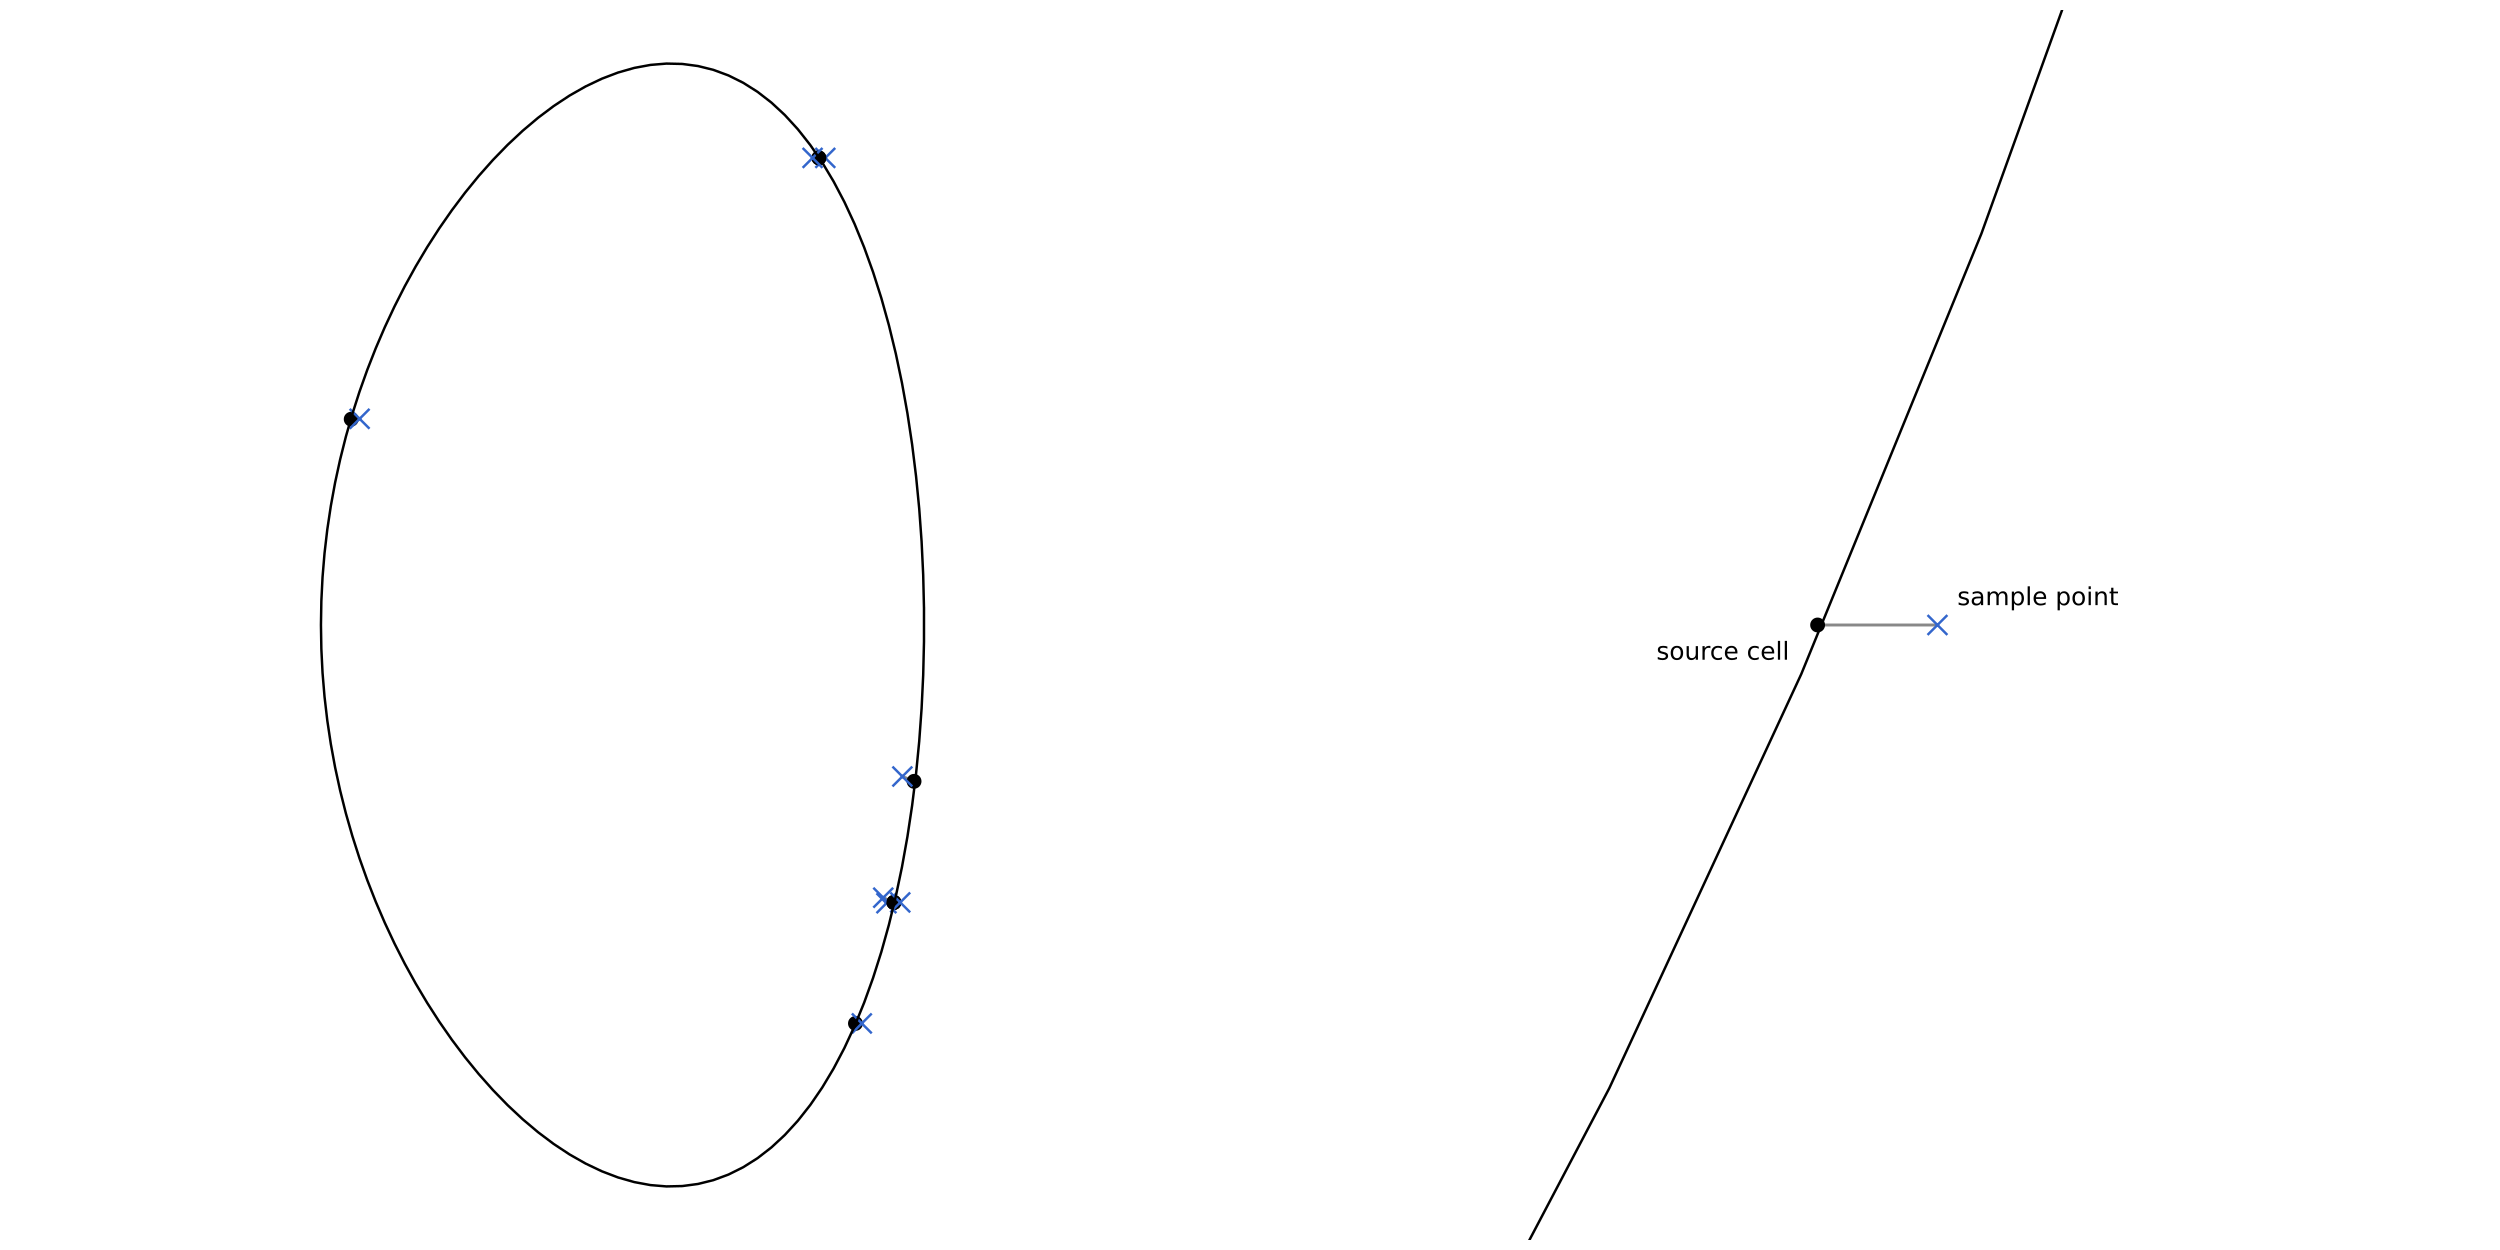
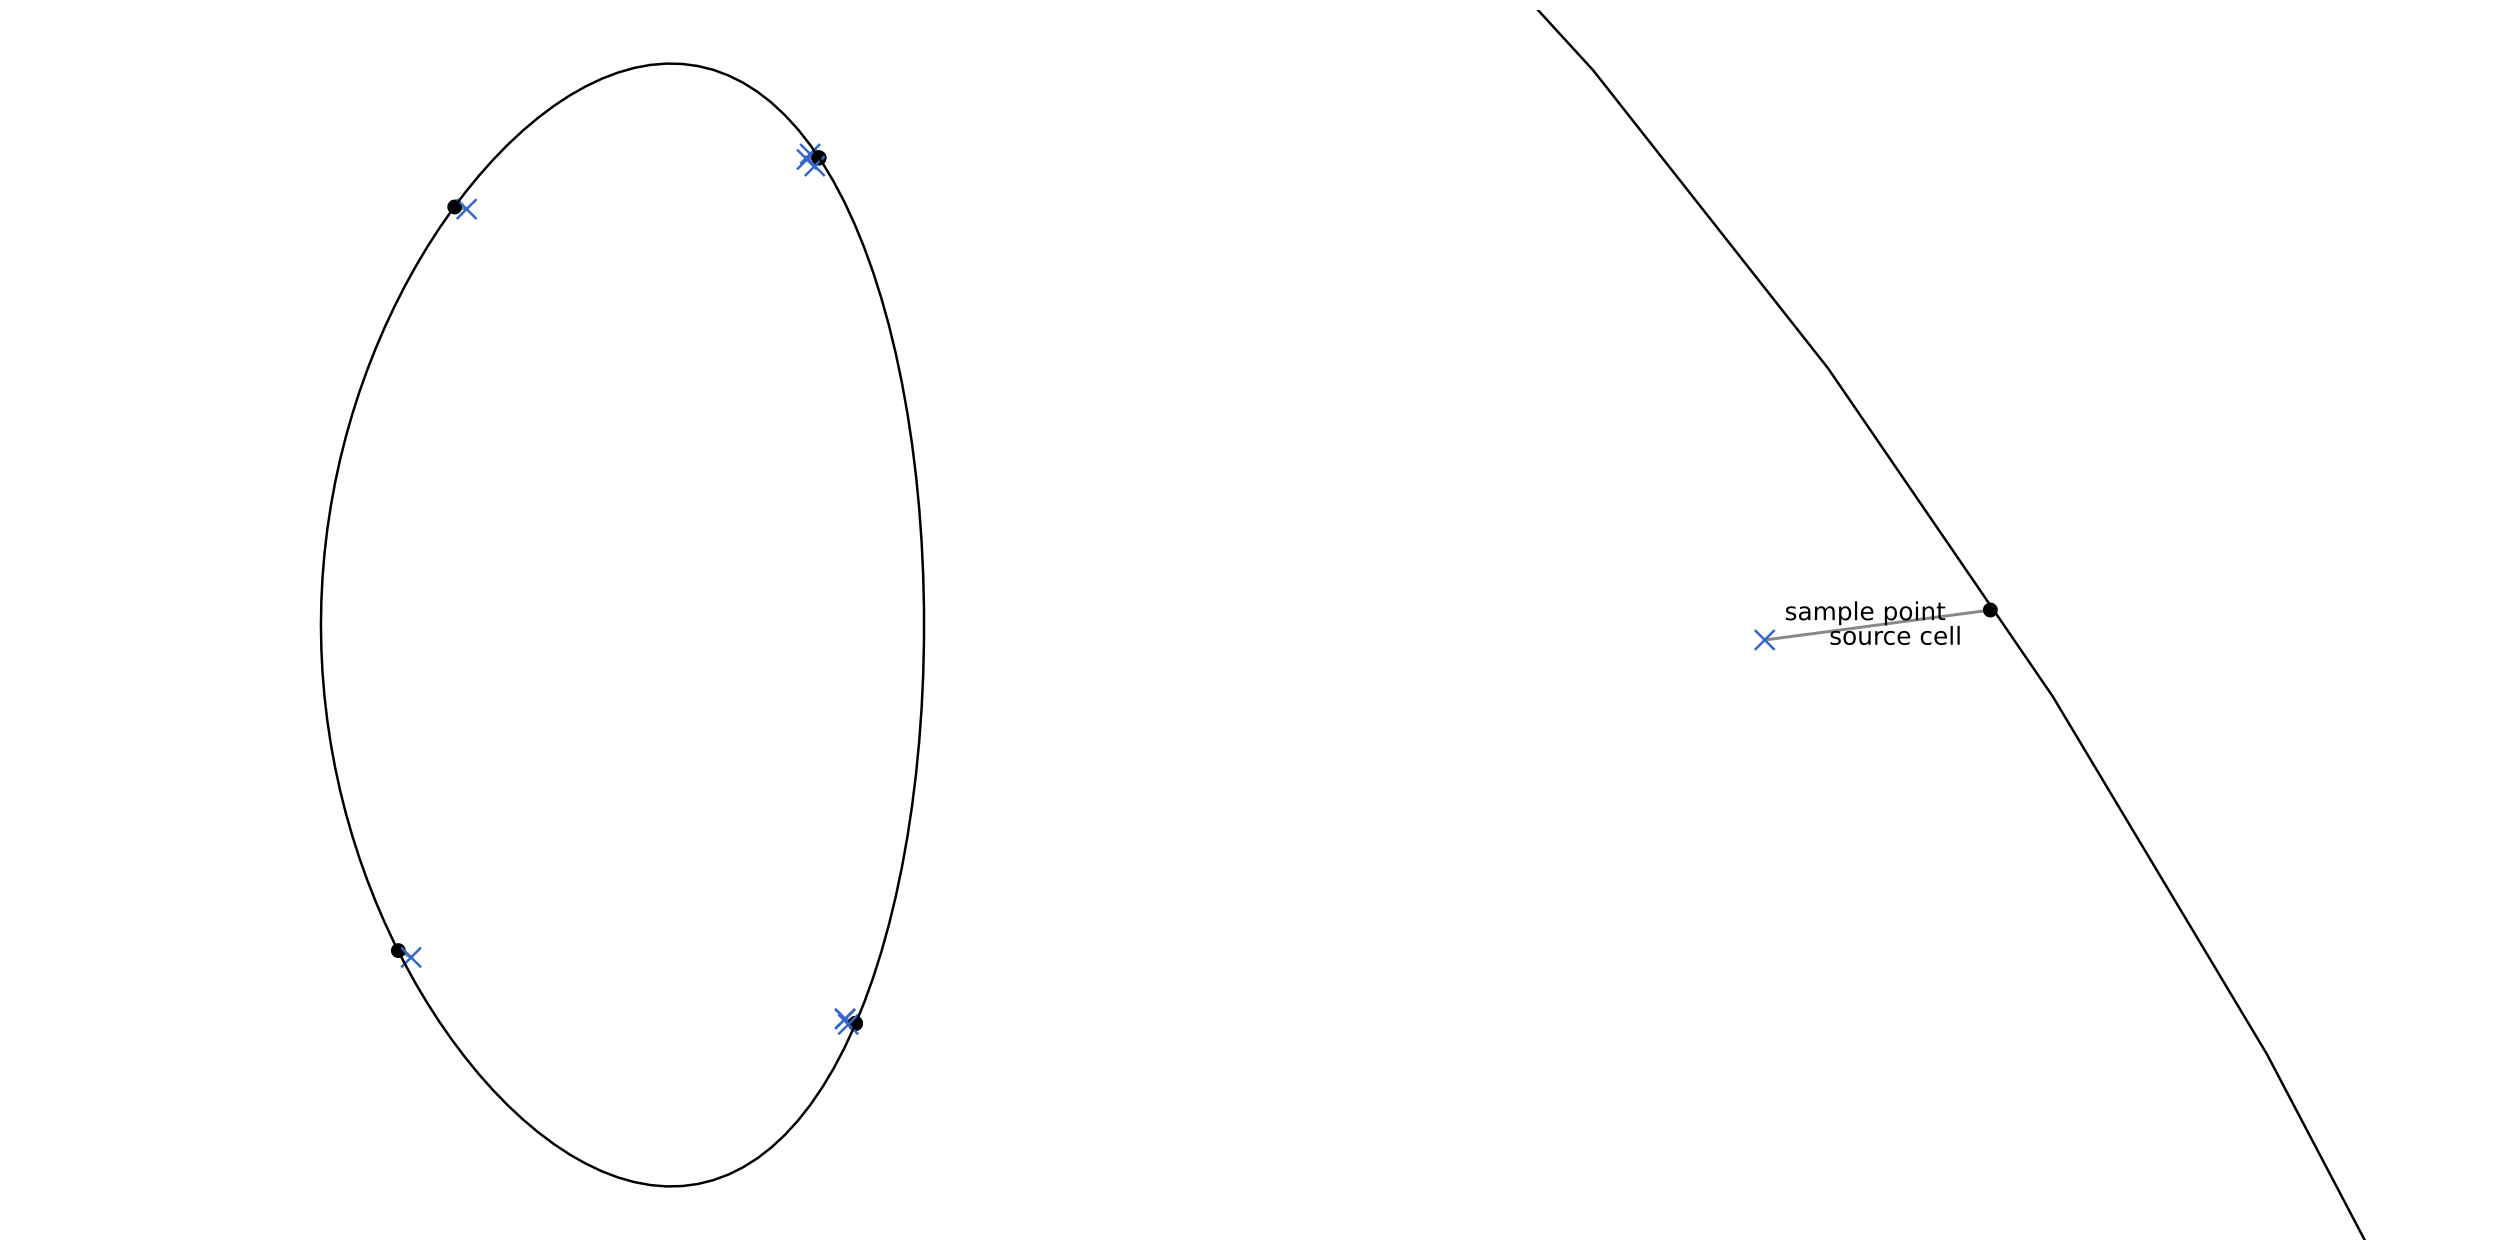
<svg xmlns="http://www.w3.org/2000/svg" xmlns:xlink="http://www.w3.org/1999/xlink" width="1008pt" height="504pt" viewBox="0 0 1008 504" version="1.1">
  <defs>
    <style type="text/css">*{stroke-linejoin: round; stroke-linecap: butt}</style>
  </defs>
  <g id="figure_1">
    <g id="patch_1">
      <path d="M 0 504 L 1008 504 L 1008 0 L 0 0 z " style="fill: #ffffff" />
    </g>
    <g id="axes_1">
      <g id="line2d_1">
-         <path d="M 344.918 412.648 L 347.483 412.648 " clip-path="url(#pd05f834cd2)" style="fill: none; stroke: #888888; stroke-width: 1.2; stroke-linecap: square" />
+         <path d="M 330.19 63.664 L 325.361 64.305 " clip-path="url(#p7f1eb267d4)" style="fill: none; stroke: #888888; stroke-width: 1.2; stroke-linecap: square" />
      </g>
      <g id="line2d_2">
-         <path d="M 344.918 412.648 " clip-path="url(#pd05f834cd2)" style="fill: none; stroke: #000000; stroke-width: 1.5; stroke-linecap: square" />
+         <path d="M 330.19 63.664 " clip-path="url(#p7f1eb267d4)" style="fill: none; stroke: #000000; stroke-width: 1.5; stroke-linecap: square" />
        <defs>
-           <path id="m5bacae57af" d="M 0 2.5 C 0.663 2.5 1.299 2.237 1.768 1.768 C 2.237 1.299 2.5 0.663 2.5 0 C 2.5 -0.663 2.237 -1.299 1.768 -1.768 C 1.299 -2.237 0.663 -2.5 0 -2.5 C -0.663 -2.5 -1.299 -2.237 -1.768 -1.768 C -2.237 -1.299 -2.5 -0.663 -2.5 0 C -2.5 0.663 -2.237 1.299 -1.768 1.768 C -1.299 2.237 -0.663 2.5 0 2.5 z " style="stroke: #000000" />
+           <path id="m158d5a9cbb" d="M 0 2.5 C 0.663 2.5 1.299 2.237 1.768 1.768 C 2.237 1.299 2.5 0.663 2.5 0 C 2.5 -0.663 2.237 -1.299 1.768 -1.768 C 1.299 -2.237 0.663 -2.5 0 -2.5 C -0.663 -2.5 -1.299 -2.237 -1.768 -1.768 C -2.237 -1.299 -2.5 -0.663 -2.5 0 C -2.5 0.663 -2.237 1.299 -1.768 1.768 C -1.299 2.237 -0.663 2.5 0 2.5 z " style="stroke: #000000" />
        </defs>
-         <g clip-path="url(#pd05f834cd2)">
-           <use xlink:href="#m5bacae57af" x="344.918" y="412.648" style="stroke: #000000" />
+         <g clip-path="url(#p7f1eb267d4)">
+           <use xlink:href="#m158d5a9cbb" x="330.19" y="63.664" style="stroke: #000000" />
        </g>
      </g>
      <g id="line2d_3">
-         <path d="M 347.483 412.648 " clip-path="url(#pd05f834cd2)" style="fill: none; stroke: #3366cc; stroke-width: 1.5; stroke-linecap: square" />
+         <path d="M 325.361 64.305 " clip-path="url(#p7f1eb267d4)" style="fill: none; stroke: #3366cc; stroke-width: 1.5; stroke-linecap: square" />
        <defs>
-           <path id="m7579987ee7" d="M -4 4 L 4 -4 M -4 -4 L 4 4 " style="stroke: #3366cc" />
+           <path id="ma659472979" d="M -4 4 L 4 -4 M -4 -4 L 4 4 " style="stroke: #3366cc" />
        </defs>
-         <g clip-path="url(#pd05f834cd2)">
-           <use xlink:href="#m7579987ee7" x="347.483" y="412.648" style="fill: #3366cc; stroke: #3366cc" />
+         <g clip-path="url(#p7f1eb267d4)">
+           <use xlink:href="#ma659472979" x="325.361" y="64.305" style="fill: #3366cc; stroke: #3366cc" />
        </g>
      </g>
      <g id="line2d_4">
-         <path d="M 360.417 363.859 L 357.409 364.172 " clip-path="url(#pd05f834cd2)" style="fill: none; stroke: #888888; stroke-width: 1.2; stroke-linecap: square" />
+         <path d="M 344.918 412.648 L 340.742 410.818 " clip-path="url(#p7f1eb267d4)" style="fill: none; stroke: #888888; stroke-width: 1.2; stroke-linecap: square" />
      </g>
      <g id="line2d_5">
-         <path d="M 360.417 363.859 " clip-path="url(#pd05f834cd2)" style="fill: none; stroke: #000000; stroke-width: 1.5; stroke-linecap: square" />
-         <g clip-path="url(#pd05f834cd2)">
-           <use xlink:href="#m5bacae57af" x="360.417" y="363.859" style="stroke: #000000" />
+         <path d="M 344.918 412.648 " clip-path="url(#p7f1eb267d4)" style="fill: none; stroke: #000000; stroke-width: 1.5; stroke-linecap: square" />
+         <g clip-path="url(#p7f1eb267d4)">
+           <use xlink:href="#m158d5a9cbb" x="344.918" y="412.648" style="stroke: #000000" />
        </g>
      </g>
      <g id="line2d_6">
-         <path d="M 357.409 364.172 " clip-path="url(#pd05f834cd2)" style="fill: none; stroke: #3366cc; stroke-width: 1.5; stroke-linecap: square" />
-         <g clip-path="url(#pd05f834cd2)">
-           <use xlink:href="#m7579987ee7" x="357.409" y="364.172" style="fill: #3366cc; stroke: #3366cc" />
+         <path d="M 340.742 410.818 " clip-path="url(#p7f1eb267d4)" style="fill: none; stroke: #3366cc; stroke-width: 1.5; stroke-linecap: square" />
+         <g clip-path="url(#p7f1eb267d4)">
+           <use xlink:href="#ma659472979" x="340.742" y="410.818" style="fill: #3366cc; stroke: #3366cc" />
        </g>
      </g>
      <g id="line2d_7">
-         <path d="M 330.19 63.664 L 332.755 63.664 " clip-path="url(#pd05f834cd2)" style="fill: none; stroke: #888888; stroke-width: 1.2; stroke-linecap: square" />
+         <path d="M 344.918 412.648 L 340.751 410.819 " clip-path="url(#p7f1eb267d4)" style="fill: none; stroke: #888888; stroke-width: 1.2; stroke-linecap: square" />
      </g>
      <g id="line2d_8">
-         <path d="M 330.19 63.664 " clip-path="url(#pd05f834cd2)" style="fill: none; stroke: #000000; stroke-width: 1.5; stroke-linecap: square" />
-         <g clip-path="url(#pd05f834cd2)">
-           <use xlink:href="#m5bacae57af" x="330.19" y="63.664" style="stroke: #000000" />
+         <path d="M 344.918 412.648 " clip-path="url(#p7f1eb267d4)" style="fill: none; stroke: #000000; stroke-width: 1.5; stroke-linecap: square" />
+         <g clip-path="url(#p7f1eb267d4)">
+           <use xlink:href="#m158d5a9cbb" x="344.918" y="412.648" style="stroke: #000000" />
        </g>
      </g>
      <g id="line2d_9">
-         <path d="M 332.755 63.664 " clip-path="url(#pd05f834cd2)" style="fill: none; stroke: #3366cc; stroke-width: 1.5; stroke-linecap: square" />
-         <g clip-path="url(#pd05f834cd2)">
-           <use xlink:href="#m7579987ee7" x="332.755" y="63.664" style="fill: #3366cc; stroke: #3366cc" />
+         <path d="M 340.751 410.819 " clip-path="url(#p7f1eb267d4)" style="fill: none; stroke: #3366cc; stroke-width: 1.5; stroke-linecap: square" />
+         <g clip-path="url(#p7f1eb267d4)">
+           <use xlink:href="#ma659472979" x="340.751" y="410.819" style="fill: #3366cc; stroke: #3366cc" />
        </g>
      </g>
      <g id="line2d_10">
-         <path d="M 330.19 63.664 L 327.625 63.664 " clip-path="url(#pd05f834cd2)" style="fill: none; stroke: #888888; stroke-width: 1.2; stroke-linecap: square" />
+         <path d="M 183.343 83.448 L 188.141 84.296 " clip-path="url(#p7f1eb267d4)" style="fill: none; stroke: #888888; stroke-width: 1.2; stroke-linecap: square" />
      </g>
      <g id="line2d_11">
-         <path d="M 330.19 63.664 " clip-path="url(#pd05f834cd2)" style="fill: none; stroke: #000000; stroke-width: 1.5; stroke-linecap: square" />
-         <g clip-path="url(#pd05f834cd2)">
-           <use xlink:href="#m5bacae57af" x="330.19" y="63.664" style="stroke: #000000" />
+         <path d="M 183.343 83.448 " clip-path="url(#p7f1eb267d4)" style="fill: none; stroke: #000000; stroke-width: 1.5; stroke-linecap: square" />
+         <g clip-path="url(#p7f1eb267d4)">
+           <use xlink:href="#m158d5a9cbb" x="183.343" y="83.448" style="stroke: #000000" />
        </g>
      </g>
      <g id="line2d_12">
-         <path d="M 327.625 63.664 " clip-path="url(#pd05f834cd2)" style="fill: none; stroke: #3366cc; stroke-width: 1.5; stroke-linecap: square" />
-         <g clip-path="url(#pd05f834cd2)">
-           <use xlink:href="#m7579987ee7" x="327.625" y="63.664" style="fill: #3366cc; stroke: #3366cc" />
+         <path d="M 188.141 84.296 " clip-path="url(#p7f1eb267d4)" style="fill: none; stroke: #3366cc; stroke-width: 1.5; stroke-linecap: square" />
+         <g clip-path="url(#p7f1eb267d4)">
+           <use xlink:href="#ma659472979" x="188.141" y="84.296" style="fill: #3366cc; stroke: #3366cc" />
        </g>
      </g>
      <g id="line2d_13">
-         <path d="M 141.605 169.019 L 144.993 168.86 " clip-path="url(#pd05f834cd2)" style="fill: none; stroke: #888888; stroke-width: 1.2; stroke-linecap: square" />
+         <path d="M 330.19 63.664 L 326.644 62.083 " clip-path="url(#p7f1eb267d4)" style="fill: none; stroke: #888888; stroke-width: 1.2; stroke-linecap: square" />
      </g>
      <g id="line2d_14">
-         <path d="M 141.605 169.019 " clip-path="url(#pd05f834cd2)" style="fill: none; stroke: #000000; stroke-width: 1.5; stroke-linecap: square" />
-         <g clip-path="url(#pd05f834cd2)">
-           <use xlink:href="#m5bacae57af" x="141.605" y="169.019" style="stroke: #000000" />
+         <path d="M 330.19 63.664 " clip-path="url(#p7f1eb267d4)" style="fill: none; stroke: #000000; stroke-width: 1.5; stroke-linecap: square" />
+         <g clip-path="url(#p7f1eb267d4)">
+           <use xlink:href="#m158d5a9cbb" x="330.19" y="63.664" style="stroke: #000000" />
        </g>
      </g>
      <g id="line2d_15">
-         <path d="M 144.993 168.86 " clip-path="url(#pd05f834cd2)" style="fill: none; stroke: #3366cc; stroke-width: 1.5; stroke-linecap: square" />
-         <g clip-path="url(#pd05f834cd2)">
-           <use xlink:href="#m7579987ee7" x="144.993" y="168.86" style="fill: #3366cc; stroke: #3366cc" />
+         <path d="M 326.644 62.083 " clip-path="url(#p7f1eb267d4)" style="fill: none; stroke: #3366cc; stroke-width: 1.5; stroke-linecap: square" />
+         <g clip-path="url(#p7f1eb267d4)">
+           <use xlink:href="#ma659472979" x="326.644" y="62.083" style="fill: #3366cc; stroke: #3366cc" />
        </g>
      </g>
      <g id="line2d_16">
-         <path d="M 360.417 363.859 L 356.127 361.951 " clip-path="url(#pd05f834cd2)" style="fill: none; stroke: #888888; stroke-width: 1.2; stroke-linecap: square" />
+         <path d="M 160.606 383.289 L 165.761 386.031 " clip-path="url(#p7f1eb267d4)" style="fill: none; stroke: #888888; stroke-width: 1.2; stroke-linecap: square" />
      </g>
      <g id="line2d_17">
-         <path d="M 360.417 363.859 " clip-path="url(#pd05f834cd2)" style="fill: none; stroke: #000000; stroke-width: 1.5; stroke-linecap: square" />
-         <g clip-path="url(#pd05f834cd2)">
-           <use xlink:href="#m5bacae57af" x="360.417" y="363.859" style="stroke: #000000" />
+         <path d="M 160.606 383.289 " clip-path="url(#p7f1eb267d4)" style="fill: none; stroke: #000000; stroke-width: 1.5; stroke-linecap: square" />
+         <g clip-path="url(#p7f1eb267d4)">
+           <use xlink:href="#m158d5a9cbb" x="160.606" y="383.289" style="stroke: #000000" />
        </g>
      </g>
      <g id="line2d_18">
-         <path d="M 356.127 361.951 " clip-path="url(#pd05f834cd2)" style="fill: none; stroke: #3366cc; stroke-width: 1.5; stroke-linecap: square" />
-         <g clip-path="url(#pd05f834cd2)">
-           <use xlink:href="#m7579987ee7" x="356.127" y="361.951" style="fill: #3366cc; stroke: #3366cc" />
+         <path d="M 165.761 386.031 " clip-path="url(#p7f1eb267d4)" style="fill: none; stroke: #3366cc; stroke-width: 1.5; stroke-linecap: square" />
+         <g clip-path="url(#p7f1eb267d4)">
+           <use xlink:href="#ma659472979" x="165.761" y="386.031" style="fill: #3366cc; stroke: #3366cc" />
        </g>
      </g>
      <g id="line2d_19">
-         <path d="M 368.547 315.031 L 363.835 313.084 " clip-path="url(#pd05f834cd2)" style="fill: none; stroke: #888888; stroke-width: 1.2; stroke-linecap: square" />
+         <path d="M 344.918 412.648 L 342.033 413.04 " clip-path="url(#p7f1eb267d4)" style="fill: none; stroke: #888888; stroke-width: 1.2; stroke-linecap: square" />
      </g>
      <g id="line2d_20">
-         <path d="M 368.547 315.031 " clip-path="url(#pd05f834cd2)" style="fill: none; stroke: #000000; stroke-width: 1.5; stroke-linecap: square" />
-         <g clip-path="url(#pd05f834cd2)">
-           <use xlink:href="#m5bacae57af" x="368.547" y="315.031" style="stroke: #000000" />
+         <path d="M 344.918 412.648 " clip-path="url(#p7f1eb267d4)" style="fill: none; stroke: #000000; stroke-width: 1.5; stroke-linecap: square" />
+         <g clip-path="url(#p7f1eb267d4)">
+           <use xlink:href="#m158d5a9cbb" x="344.918" y="412.648" style="stroke: #000000" />
        </g>
      </g>
      <g id="line2d_21">
-         <path d="M 363.835 313.084 " clip-path="url(#pd05f834cd2)" style="fill: none; stroke: #3366cc; stroke-width: 1.5; stroke-linecap: square" />
-         <g clip-path="url(#pd05f834cd2)">
-           <use xlink:href="#m7579987ee7" x="363.835" y="313.084" style="fill: #3366cc; stroke: #3366cc" />
+         <path d="M 342.033 413.04 " clip-path="url(#p7f1eb267d4)" style="fill: none; stroke: #3366cc; stroke-width: 1.5; stroke-linecap: square" />
+         <g clip-path="url(#p7f1eb267d4)">
+           <use xlink:href="#ma659472979" x="342.033" y="413.04" style="fill: #3366cc; stroke: #3366cc" />
        </g>
      </g>
      <g id="line2d_22">
-         <path d="M 360.417 363.859 L 362.982 363.859 " clip-path="url(#pd05f834cd2)" style="fill: none; stroke: #888888; stroke-width: 1.2; stroke-linecap: square" />
+         <path d="M 330.19 63.664 L 328.51 66.96 " clip-path="url(#p7f1eb267d4)" style="fill: none; stroke: #888888; stroke-width: 1.2; stroke-linecap: square" />
      </g>
      <g id="line2d_23">
-         <path d="M 360.417 363.859 " clip-path="url(#pd05f834cd2)" style="fill: none; stroke: #000000; stroke-width: 1.5; stroke-linecap: square" />
-         <g clip-path="url(#pd05f834cd2)">
-           <use xlink:href="#m5bacae57af" x="360.417" y="363.859" style="stroke: #000000" />
+         <path d="M 330.19 63.664 " clip-path="url(#p7f1eb267d4)" style="fill: none; stroke: #000000; stroke-width: 1.5; stroke-linecap: square" />
+         <g clip-path="url(#p7f1eb267d4)">
+           <use xlink:href="#m158d5a9cbb" x="330.19" y="63.664" style="stroke: #000000" />
        </g>
      </g>
      <g id="line2d_24">
-         <path d="M 362.982 363.859 " clip-path="url(#pd05f834cd2)" style="fill: none; stroke: #3366cc; stroke-width: 1.5; stroke-linecap: square" />
-         <g clip-path="url(#pd05f834cd2)">
-           <use xlink:href="#m7579987ee7" x="362.982" y="363.859" style="fill: #3366cc; stroke: #3366cc" />
+         <path d="M 328.51 66.96 " clip-path="url(#p7f1eb267d4)" style="fill: none; stroke: #3366cc; stroke-width: 1.5; stroke-linecap: square" />
+         <g clip-path="url(#p7f1eb267d4)">
+           <use xlink:href="#ma659472979" x="328.51" y="66.96" style="fill: #3366cc; stroke: #3366cc" />
        </g>
      </g>
      <g id="line2d_25">
-         <path d="M 372.552 245.242 L 372.231 231.754 L 371.588 218.349 L 370.627 205.082 L 369.35 192.006 L 367.763 179.171 L 365.869 166.625 L 363.675 154.413 L 361.186 142.577 L 358.41 131.156 L 355.353 120.186 L 352.021 109.7 L 348.424 99.729 L 344.567 90.3 L 340.46 81.44 L 336.11 73.171 L 331.526 65.514 L 326.716 58.49 L 321.691 52.115 L 316.461 46.403 L 311.037 41.368 L 305.429 37.021 L 299.652 33.369 L 293.718 30.418 L 287.643 28.17 L 281.443 26.627 L 275.134 25.785 L 268.736 25.637 L 262.267 26.173 L 255.749 27.382 L 249.205 29.245 L 242.656 31.741 L 236.129 34.847 L 229.646 38.533 L 223.233 42.769 L 216.915 47.52 L 210.716 52.749 L 204.657 58.419 L 198.759 64.49 L 193.041 70.926 L 187.519 77.69 L 182.205 84.75 L 177.11 92.075 L 172.242 99.64 L 167.607 107.424 L 163.21 115.41 L 159.056 123.582 L 155.147 131.931 L 151.489 140.446 L 148.086 149.119 L 144.944 157.943 L 142.069 166.907 L 139.47 176.003 L 137.152 185.22 L 135.124 194.547 L 133.394 203.97 L 131.968 213.475 L 130.852 223.047 L 130.051 232.669 L 129.569 242.326 L 129.408 252 L 129.569 261.674 L 130.051 271.331 L 130.852 280.953 L 131.968 290.525 L 133.394 300.03 L 135.124 309.453 L 137.152 318.78 L 139.47 327.997 L 142.069 337.093 L 144.944 346.057 L 148.086 354.881 L 151.489 363.554 L 155.147 372.069 L 159.056 380.418 L 163.21 388.59 L 167.607 396.576 L 172.242 404.36 L 177.11 411.925 L 182.205 419.25 L 187.519 426.31 L 193.041 433.074 L 198.759 439.51 L 204.657 445.581 L 210.716 451.251 L 216.915 456.48 L 223.233 461.231 L 229.646 465.467 L 236.129 469.153 L 242.656 472.259 L 249.205 474.755 L 255.749 476.618 L 262.267 477.827 L 268.736 478.363 L 275.134 478.215 L 281.443 477.373 L 287.643 475.83 L 293.718 473.582 L 299.652 470.631 L 305.429 466.979 L 311.037 462.632 L 316.461 457.597 L 321.691 451.885 L 326.716 445.51 L 331.526 438.486 L 336.11 430.829 L 340.46 422.56 L 344.567 413.7 L 348.424 404.271 L 352.021 394.3 L 355.353 383.814 L 358.41 372.844 L 361.186 361.423 L 363.675 349.587 L 365.869 337.375 L 367.763 324.829 L 369.35 311.994 L 370.627 298.918 L 371.588 285.651 L 372.231 272.246 L 372.552 258.758 L 372.552 245.242 " clip-path="url(#pd05f834cd2)" style="fill: none; stroke: #000000; stroke-linecap: square" />
+         <path d="M 372.552 245.242 L 372.231 231.754 L 371.588 218.349 L 370.627 205.082 L 369.35 192.006 L 367.763 179.171 L 365.869 166.625 L 363.675 154.413 L 361.186 142.577 L 358.41 131.156 L 355.353 120.186 L 352.021 109.7 L 348.424 99.729 L 344.567 90.3 L 340.46 81.44 L 336.11 73.171 L 331.526 65.514 L 326.716 58.49 L 321.691 52.115 L 316.461 46.403 L 311.037 41.368 L 305.429 37.021 L 299.652 33.369 L 293.718 30.418 L 287.643 28.17 L 281.443 26.627 L 275.134 25.785 L 268.736 25.637 L 262.267 26.173 L 255.749 27.382 L 249.205 29.245 L 242.656 31.741 L 236.129 34.847 L 229.646 38.533 L 223.233 42.769 L 216.915 47.52 L 210.716 52.749 L 204.657 58.419 L 198.759 64.49 L 193.041 70.926 L 187.519 77.69 L 182.205 84.75 L 177.11 92.075 L 172.242 99.64 L 167.607 107.424 L 163.21 115.41 L 159.056 123.582 L 155.147 131.931 L 151.489 140.446 L 148.086 149.119 L 144.944 157.943 L 142.069 166.907 L 139.47 176.003 L 137.152 185.22 L 135.124 194.547 L 133.394 203.97 L 131.968 213.475 L 130.852 223.047 L 130.051 232.669 L 129.569 242.326 L 129.408 252 L 129.569 261.674 L 130.051 271.331 L 130.852 280.953 L 131.968 290.525 L 133.394 300.03 L 135.124 309.453 L 137.152 318.78 L 139.47 327.997 L 142.069 337.093 L 144.944 346.057 L 148.086 354.881 L 151.489 363.554 L 155.147 372.069 L 159.056 380.418 L 163.21 388.59 L 167.607 396.576 L 172.242 404.36 L 177.11 411.925 L 182.205 419.25 L 187.519 426.31 L 193.041 433.074 L 198.759 439.51 L 204.657 445.581 L 210.716 451.251 L 216.915 456.48 L 223.233 461.231 L 229.646 465.467 L 236.129 469.153 L 242.656 472.259 L 249.205 474.755 L 255.749 476.618 L 262.267 477.827 L 268.736 478.363 L 275.134 478.215 L 281.443 477.373 L 287.643 475.83 L 293.718 473.582 L 299.652 470.631 L 305.429 466.979 L 311.037 462.632 L 316.461 457.597 L 321.691 451.885 L 326.716 445.51 L 331.526 438.486 L 336.11 430.829 L 340.46 422.56 L 344.567 413.7 L 348.424 404.271 L 352.021 394.3 L 355.353 383.814 L 358.41 372.844 L 361.186 361.423 L 363.675 349.587 L 365.869 337.375 L 367.763 324.829 L 369.35 311.994 L 370.627 298.918 L 371.588 285.651 L 372.231 272.246 L 372.552 258.758 L 372.552 245.242 " clip-path="url(#p7f1eb267d4)" style="fill: none; stroke: #000000; stroke-linecap: square" />
      </g>
    </g>
    <g id="axes_2">
      <g id="line2d_26">
-         <path d="M 732.862 252 L 781.178 252 " clip-path="url(#p9fa57882e4)" style="fill: none; stroke: #888888; stroke-width: 1.2; stroke-linecap: square" />
+         <path d="M 802.504 245.959 L 711.536 258.041 " clip-path="url(#p5e990ff892)" style="fill: none; stroke: #888888; stroke-width: 1.2; stroke-linecap: square" />
      </g>
      <g id="line2d_27">
-         <path d="M 732.862 252 " clip-path="url(#p9fa57882e4)" style="fill: none; stroke: #000000; stroke-width: 1.5; stroke-linecap: square" />
-         <g clip-path="url(#p9fa57882e4)">
-           <use xlink:href="#m5bacae57af" x="732.862" y="252" style="stroke: #000000" />
+         <path d="M 802.504 245.959 " clip-path="url(#p5e990ff892)" style="fill: none; stroke: #000000; stroke-width: 1.5; stroke-linecap: square" />
+         <g clip-path="url(#p5e990ff892)">
+           <use xlink:href="#m158d5a9cbb" x="802.504" y="245.959" style="stroke: #000000" />
        </g>
      </g>
      <g id="line2d_28">
-         <path d="M 781.178 252 " clip-path="url(#p9fa57882e4)" style="fill: none; stroke: #3366cc; stroke-width: 1.5; stroke-linecap: square" />
-         <g clip-path="url(#p9fa57882e4)">
-           <use xlink:href="#m7579987ee7" x="781.178" y="252" style="fill: #3366cc; stroke: #3366cc" />
+         <path d="M 711.536 258.041 " clip-path="url(#p5e990ff892)" style="fill: none; stroke: #3366cc; stroke-width: 1.5; stroke-linecap: square" />
+         <g clip-path="url(#p5e990ff892)">
+           <use xlink:href="#ma659472979" x="711.536" y="258.041" style="fill: #3366cc; stroke: #3366cc" />
        </g>
      </g>
      <g id="text_1">
-         <g transform="translate(667.8615 266) scale(0.1 -0.1)">
+         <g transform="translate(737.5035 259.9595) scale(0.1 -0.1)">
          <defs>
            <path id="DejaVuSans-56" d="M 2834 3397 L 2834 2853 Q 2591 2978 2328 3040 Q 2066 3103 1784 3103 Q 1356 3103 1142 2972 Q 928 2841 928 2578 Q 928 2378 1081 2264 Q 1234 2150 1697 2047 L 1894 2003 Q 2506 1872 2764 1633 Q 3022 1394 3022 966 Q 3022 478 2636 193 Q 2250 -91 1575 -91 Q 1294 -91 989 -36 Q 684 19 347 128 L 347 722 Q 666 556 975 473 Q 1284 391 1588 391 Q 1994 391 2212 530 Q 2431 669 2431 922 Q 2431 1156 2273 1281 Q 2116 1406 1581 1522 L 1381 1569 Q 847 1681 609 1914 Q 372 2147 372 2553 Q 372 3047 722 3315 Q 1072 3584 1716 3584 Q 2034 3584 2315 3537 Q 2597 3491 2834 3397 z " transform="scale(0.015625)" />
            <path id="DejaVuSans-52" d="M 1959 3097 Q 1497 3097 1228 2736 Q 959 2375 959 1747 Q 959 1119 1226 758 Q 1494 397 1959 397 Q 2419 397 2687 759 Q 2956 1122 2956 1747 Q 2956 2369 2687 2733 Q 2419 3097 1959 3097 z M 1959 3584 Q 2709 3584 3137 3096 Q 3566 2609 3566 1747 Q 3566 888 3137 398 Q 2709 -91 1959 -91 Q 1206 -91 779 398 Q 353 888 353 1747 Q 353 2609 779 3096 Q 1206 3584 1959 3584 z " transform="scale(0.015625)" />
            <path id="DejaVuSans-58" d="M 544 1381 L 544 3500 L 1119 3500 L 1119 1403 Q 1119 906 1312 657 Q 1506 409 1894 409 Q 2359 409 2629 706 Q 2900 1003 2900 1516 L 2900 3500 L 3475 3500 L 3475 0 L 2900 0 L 2900 538 Q 2691 219 2414 64 Q 2138 -91 1772 -91 Q 1169 -91 856 284 Q 544 659 544 1381 z M 1991 3584 L 1991 3584 z " transform="scale(0.015625)" />
            <path id="DejaVuSans-55" d="M 2631 2963 Q 2534 3019 2420 3045 Q 2306 3072 2169 3072 Q 1681 3072 1420 2755 Q 1159 2438 1159 1844 L 1159 0 L 581 0 L 581 3500 L 1159 3500 L 1159 2956 Q 1341 3275 1631 3429 Q 1922 3584 2338 3584 Q 2397 3584 2469 3576 Q 2541 3569 2628 3553 L 2631 2963 z " transform="scale(0.015625)" />
            <path id="DejaVuSans-46" d="M 3122 3366 L 3122 2828 Q 2878 2963 2633 3030 Q 2388 3097 2138 3097 Q 1578 3097 1268 2742 Q 959 2388 959 1747 Q 959 1106 1268 751 Q 1578 397 2138 397 Q 2388 397 2633 464 Q 2878 531 3122 666 L 3122 134 Q 2881 22 2623 -34 Q 2366 -91 2075 -91 Q 1284 -91 818 406 Q 353 903 353 1747 Q 353 2603 823 3093 Q 1294 3584 2113 3584 Q 2378 3584 2631 3529 Q 2884 3475 3122 3366 z " transform="scale(0.015625)" />
            <path id="DejaVuSans-48" d="M 3597 1894 L 3597 1613 L 953 1613 Q 991 1019 1311 708 Q 1631 397 2203 397 Q 2534 397 2845 478 Q 3156 559 3463 722 L 3463 178 Q 3153 47 2828 -22 Q 2503 -91 2169 -91 Q 1331 -91 842 396 Q 353 884 353 1716 Q 353 2575 817 3079 Q 1281 3584 2069 3584 Q 2775 3584 3186 3129 Q 3597 2675 3597 1894 z M 3022 2063 Q 3016 2534 2758 2815 Q 2500 3097 2075 3097 Q 1594 3097 1305 2825 Q 1016 2553 972 2059 L 3022 2063 z " transform="scale(0.015625)" />
            <path id="DejaVuSans-3" transform="scale(0.015625)" />
            <path id="DejaVuSans-4f" d="M 603 4863 L 1178 4863 L 1178 0 L 603 0 L 603 4863 z " transform="scale(0.015625)" />
          </defs>
          <use xlink:href="#DejaVuSans-56" />
          <use xlink:href="#DejaVuSans-52" transform="translate(52.09375 0)" />
          <use xlink:href="#DejaVuSans-58" transform="translate(113.2812 0)" />
          <use xlink:href="#DejaVuSans-55" transform="translate(176.6562 0)" />
          <use xlink:href="#DejaVuSans-46" transform="translate(215.5625 0)" />
          <use xlink:href="#DejaVuSans-48" transform="translate(270.5469 0)" />
          <use xlink:href="#DejaVuSans-3" transform="translate(332.0781 0)" />
          <use xlink:href="#DejaVuSans-46" transform="translate(363.8594 0)" />
          <use xlink:href="#DejaVuSans-48" transform="translate(418.8438 0)" />
          <use xlink:href="#DejaVuSans-4f" transform="translate(480.375 0)" />
          <use xlink:href="#DejaVuSans-4f" transform="translate(508.1562 0)" />
        </g>
      </g>
      <g id="text_2">
-         <g transform="translate(789.1782 244) scale(0.1 -0.1)">
+         <g transform="translate(719.5363 250.0405) scale(0.1 -0.1)">
          <defs>
            <path id="DejaVuSans-44" d="M 2194 1759 Q 1497 1759 1228 1600 Q 959 1441 959 1056 Q 959 750 1161 570 Q 1363 391 1709 391 Q 2188 391 2477 730 Q 2766 1069 2766 1631 L 2766 1759 L 2194 1759 z M 3341 1997 L 3341 0 L 2766 0 L 2766 531 Q 2569 213 2275 61 Q 1981 -91 1556 -91 Q 1019 -91 701 211 Q 384 513 384 1019 Q 384 1609 779 1909 Q 1175 2209 1959 2209 L 2766 2209 L 2766 2266 Q 2766 2663 2505 2880 Q 2244 3097 1772 3097 Q 1472 3097 1187 3025 Q 903 2953 641 2809 L 641 3341 Q 956 3463 1253 3523 Q 1550 3584 1831 3584 Q 2591 3584 2966 3190 Q 3341 2797 3341 1997 z " transform="scale(0.015625)" />
            <path id="DejaVuSans-50" d="M 3328 2828 Q 3544 3216 3844 3400 Q 4144 3584 4550 3584 Q 5097 3584 5394 3201 Q 5691 2819 5691 2113 L 5691 0 L 5113 0 L 5113 2094 Q 5113 2597 4934 2840 Q 4756 3084 4391 3084 Q 3944 3084 3684 2787 Q 3425 2491 3425 1978 L 3425 0 L 2847 0 L 2847 2094 Q 2847 2600 2669 2842 Q 2491 3084 2119 3084 Q 1678 3084 1418 2786 Q 1159 2488 1159 1978 L 1159 0 L 581 0 L 581 3500 L 1159 3500 L 1159 2956 Q 1356 3278 1631 3431 Q 1906 3584 2284 3584 Q 2666 3584 2933 3390 Q 3200 3197 3328 2828 z " transform="scale(0.015625)" />
            <path id="DejaVuSans-53" d="M 1159 525 L 1159 -1331 L 581 -1331 L 581 3500 L 1159 3500 L 1159 2969 Q 1341 3281 1617 3432 Q 1894 3584 2278 3584 Q 2916 3584 3314 3078 Q 3713 2572 3713 1747 Q 3713 922 3314 415 Q 2916 -91 2278 -91 Q 1894 -91 1617 61 Q 1341 213 1159 525 z M 3116 1747 Q 3116 2381 2855 2742 Q 2594 3103 2138 3103 Q 1681 3103 1420 2742 Q 1159 2381 1159 1747 Q 1159 1113 1420 752 Q 1681 391 2138 391 Q 2594 391 2855 752 Q 3116 1113 3116 1747 z " transform="scale(0.015625)" />
            <path id="DejaVuSans-4c" d="M 603 3500 L 1178 3500 L 1178 0 L 603 0 L 603 3500 z M 603 4863 L 1178 4863 L 1178 4134 L 603 4134 L 603 4863 z " transform="scale(0.015625)" />
            <path id="DejaVuSans-51" d="M 3513 2113 L 3513 0 L 2938 0 L 2938 2094 Q 2938 2591 2744 2837 Q 2550 3084 2163 3084 Q 1697 3084 1428 2787 Q 1159 2491 1159 1978 L 1159 0 L 581 0 L 581 3500 L 1159 3500 L 1159 2956 Q 1366 3272 1645 3428 Q 1925 3584 2291 3584 Q 2894 3584 3203 3211 Q 3513 2838 3513 2113 z " transform="scale(0.015625)" />
            <path id="DejaVuSans-57" d="M 1172 4494 L 1172 3500 L 2356 3500 L 2356 3053 L 1172 3053 L 1172 1153 Q 1172 725 1289 603 Q 1406 481 1766 481 L 2356 481 L 2356 0 L 1766 0 Q 1100 0 847 248 Q 594 497 594 1153 L 594 3053 L 172 3053 L 172 3500 L 594 3500 L 594 4494 L 1172 4494 z " transform="scale(0.015625)" />
          </defs>
          <use xlink:href="#DejaVuSans-56" />
          <use xlink:href="#DejaVuSans-44" transform="translate(52.09375 0)" />
          <use xlink:href="#DejaVuSans-50" transform="translate(113.375 0)" />
          <use xlink:href="#DejaVuSans-53" transform="translate(210.7812 0)" />
          <use xlink:href="#DejaVuSans-4f" transform="translate(274.2656 0)" />
          <use xlink:href="#DejaVuSans-48" transform="translate(302.0469 0)" />
          <use xlink:href="#DejaVuSans-3" transform="translate(363.5781 0)" />
          <use xlink:href="#DejaVuSans-53" transform="translate(395.3594 0)" />
          <use xlink:href="#DejaVuSans-52" transform="translate(458.8438 0)" />
          <use xlink:href="#DejaVuSans-4c" transform="translate(520.0312 0)" />
          <use xlink:href="#DejaVuSans-51" transform="translate(547.8125 0)" />
          <use xlink:href="#DejaVuSans-57" transform="translate(611.1875 0)" />
        </g>
      </g>
      <g id="line2d_29">
-         <path d="M 614.022 505 L 648.882 438.735 L 726.256 271.821 L 798.903 94.205 L 833.252 -1 " clip-path="url(#p9fa57882e4)" style="fill: none; stroke: #000000; stroke-linecap: square" />
+         <path d="M 956.084 505 L 914.021 425.043 L 827.664 280.816 L 737.066 148.492 L 642.407 28.394 L 615.49 -1 " clip-path="url(#p5e990ff892)" style="fill: none; stroke: #000000; stroke-linecap: square" />
      </g>
    </g>
  </g>
  <defs>
-     <clipPath id="pd05f834cd2">
+     <clipPath id="p7f1eb267d4">
      <rect x="117.251" y="3" width="267.459" height="498" />
    </clipPath>
-     <clipPath id="p9fa57882e4">
+     <clipPath id="p5e990ff892">
      <rect x="509.04" y="4.02" width="495.96" height="495.96" />
    </clipPath>
  </defs>
</svg>
